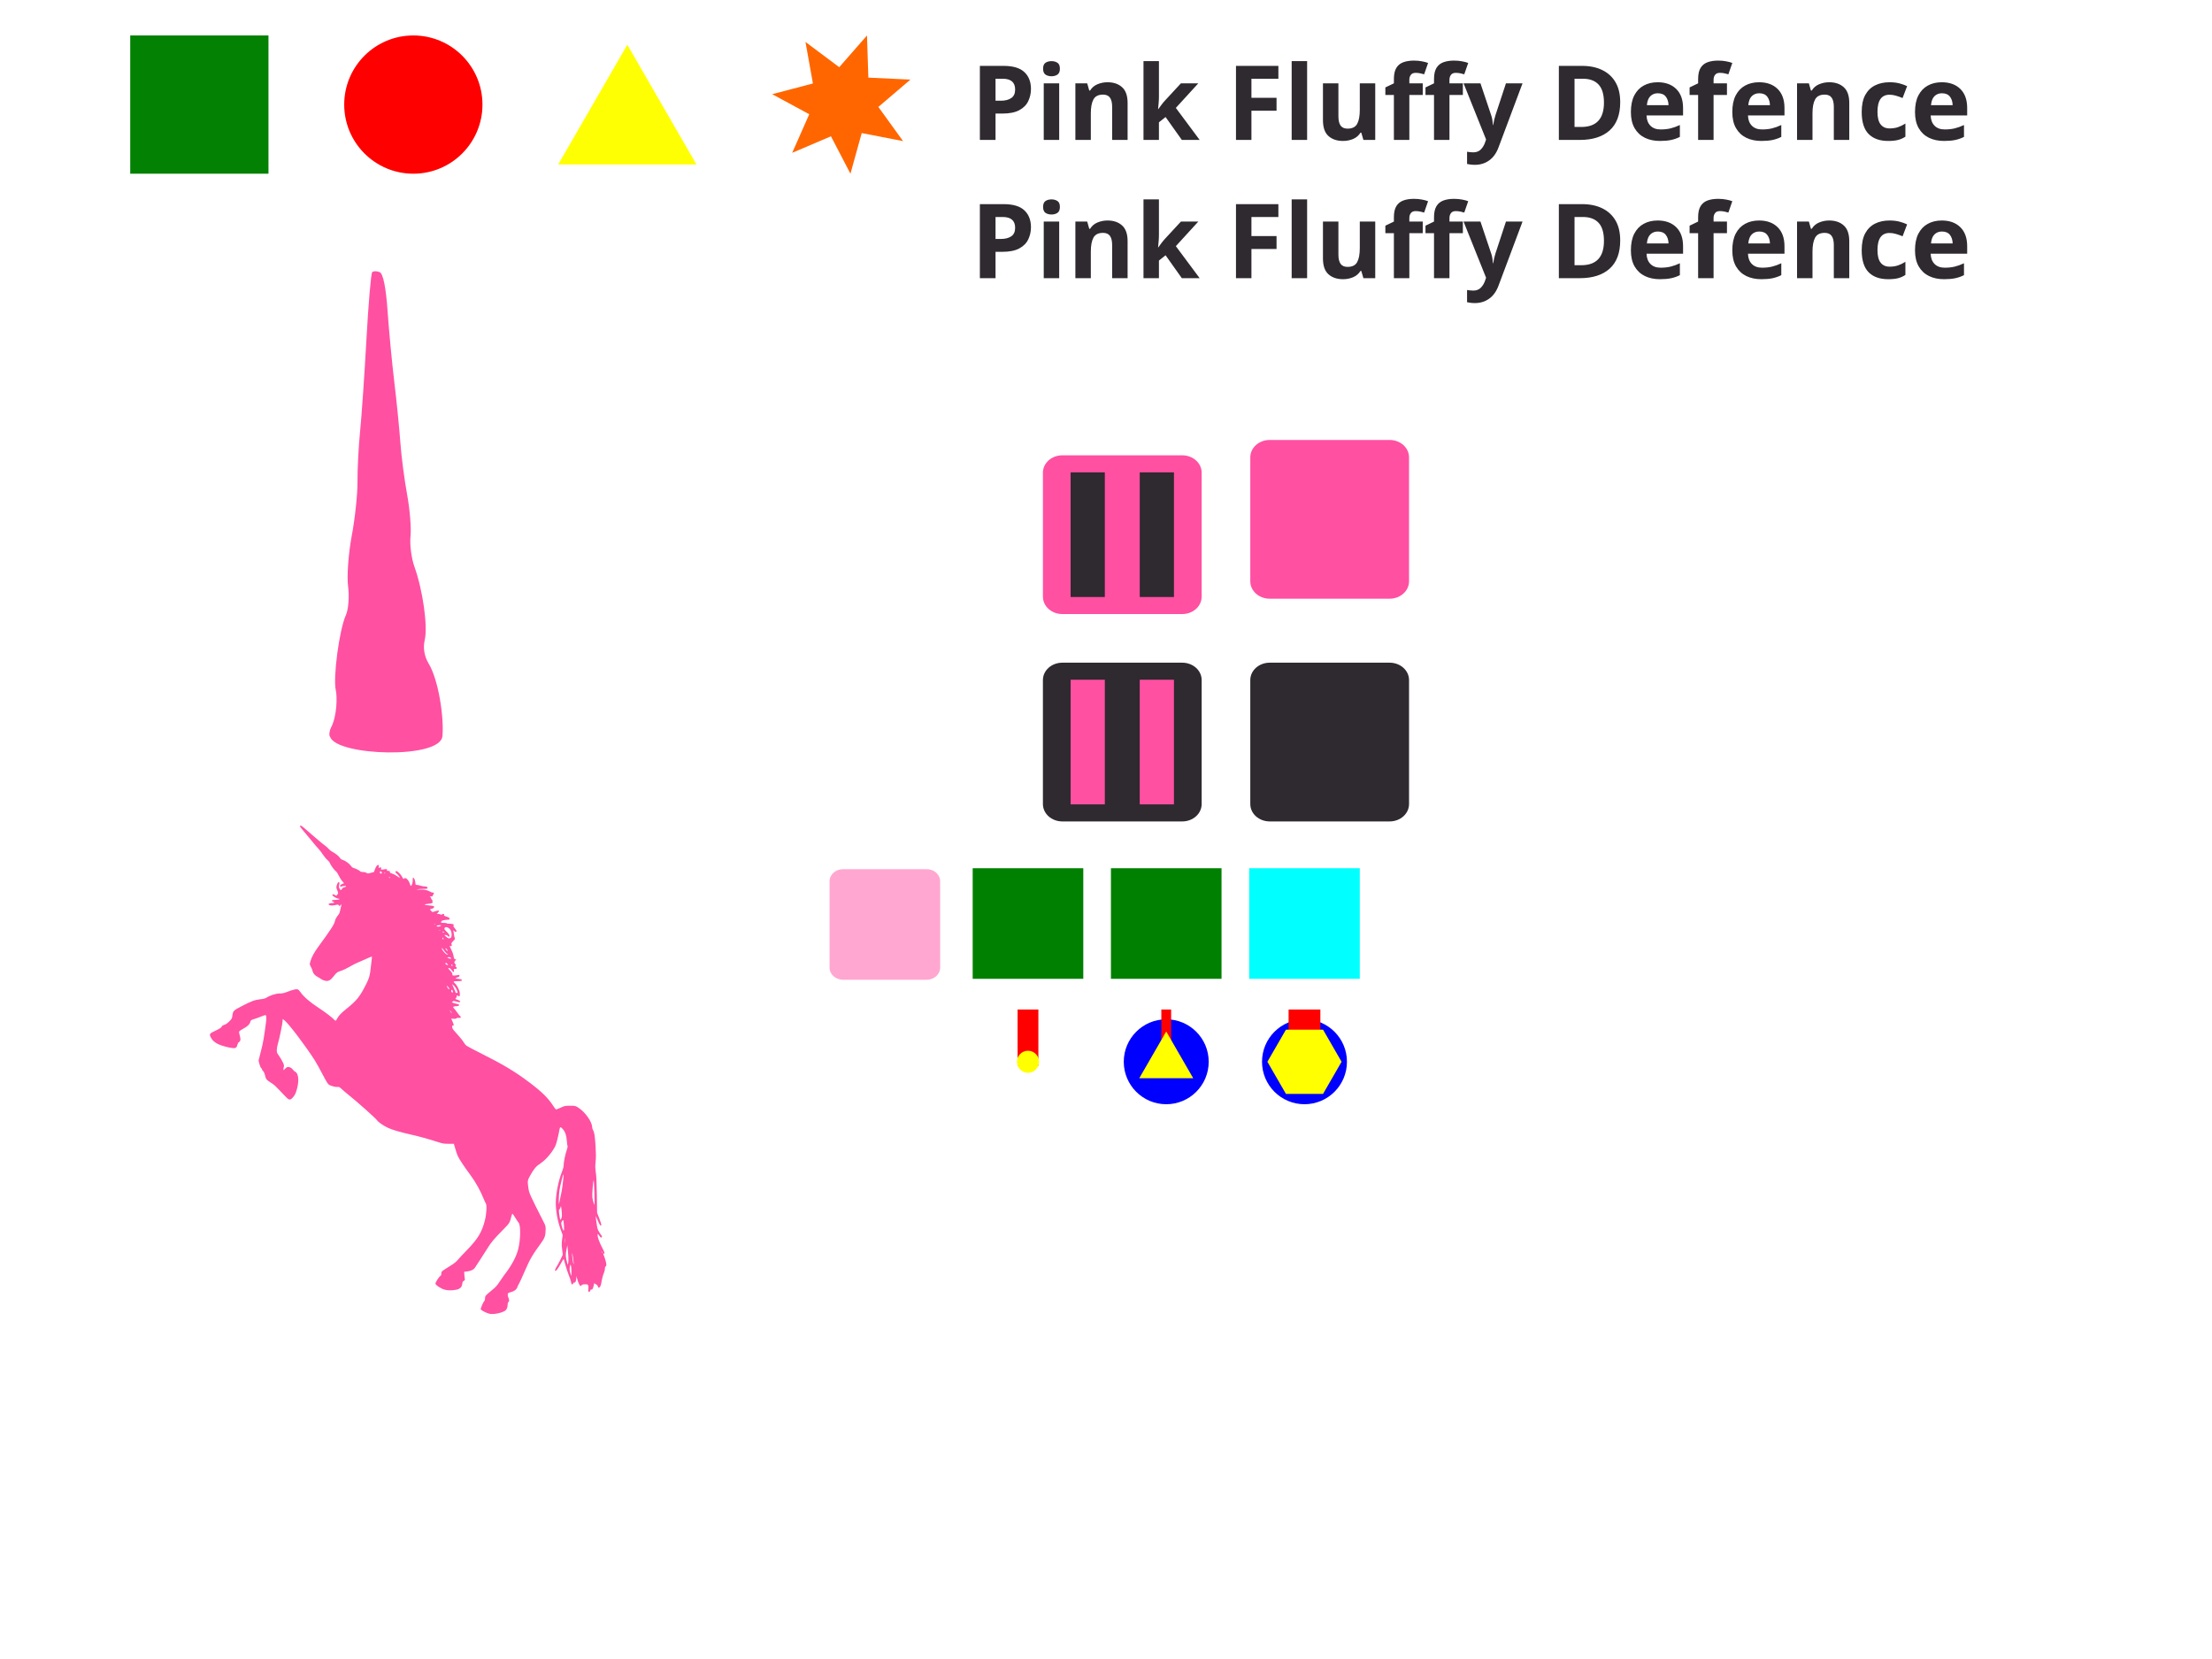
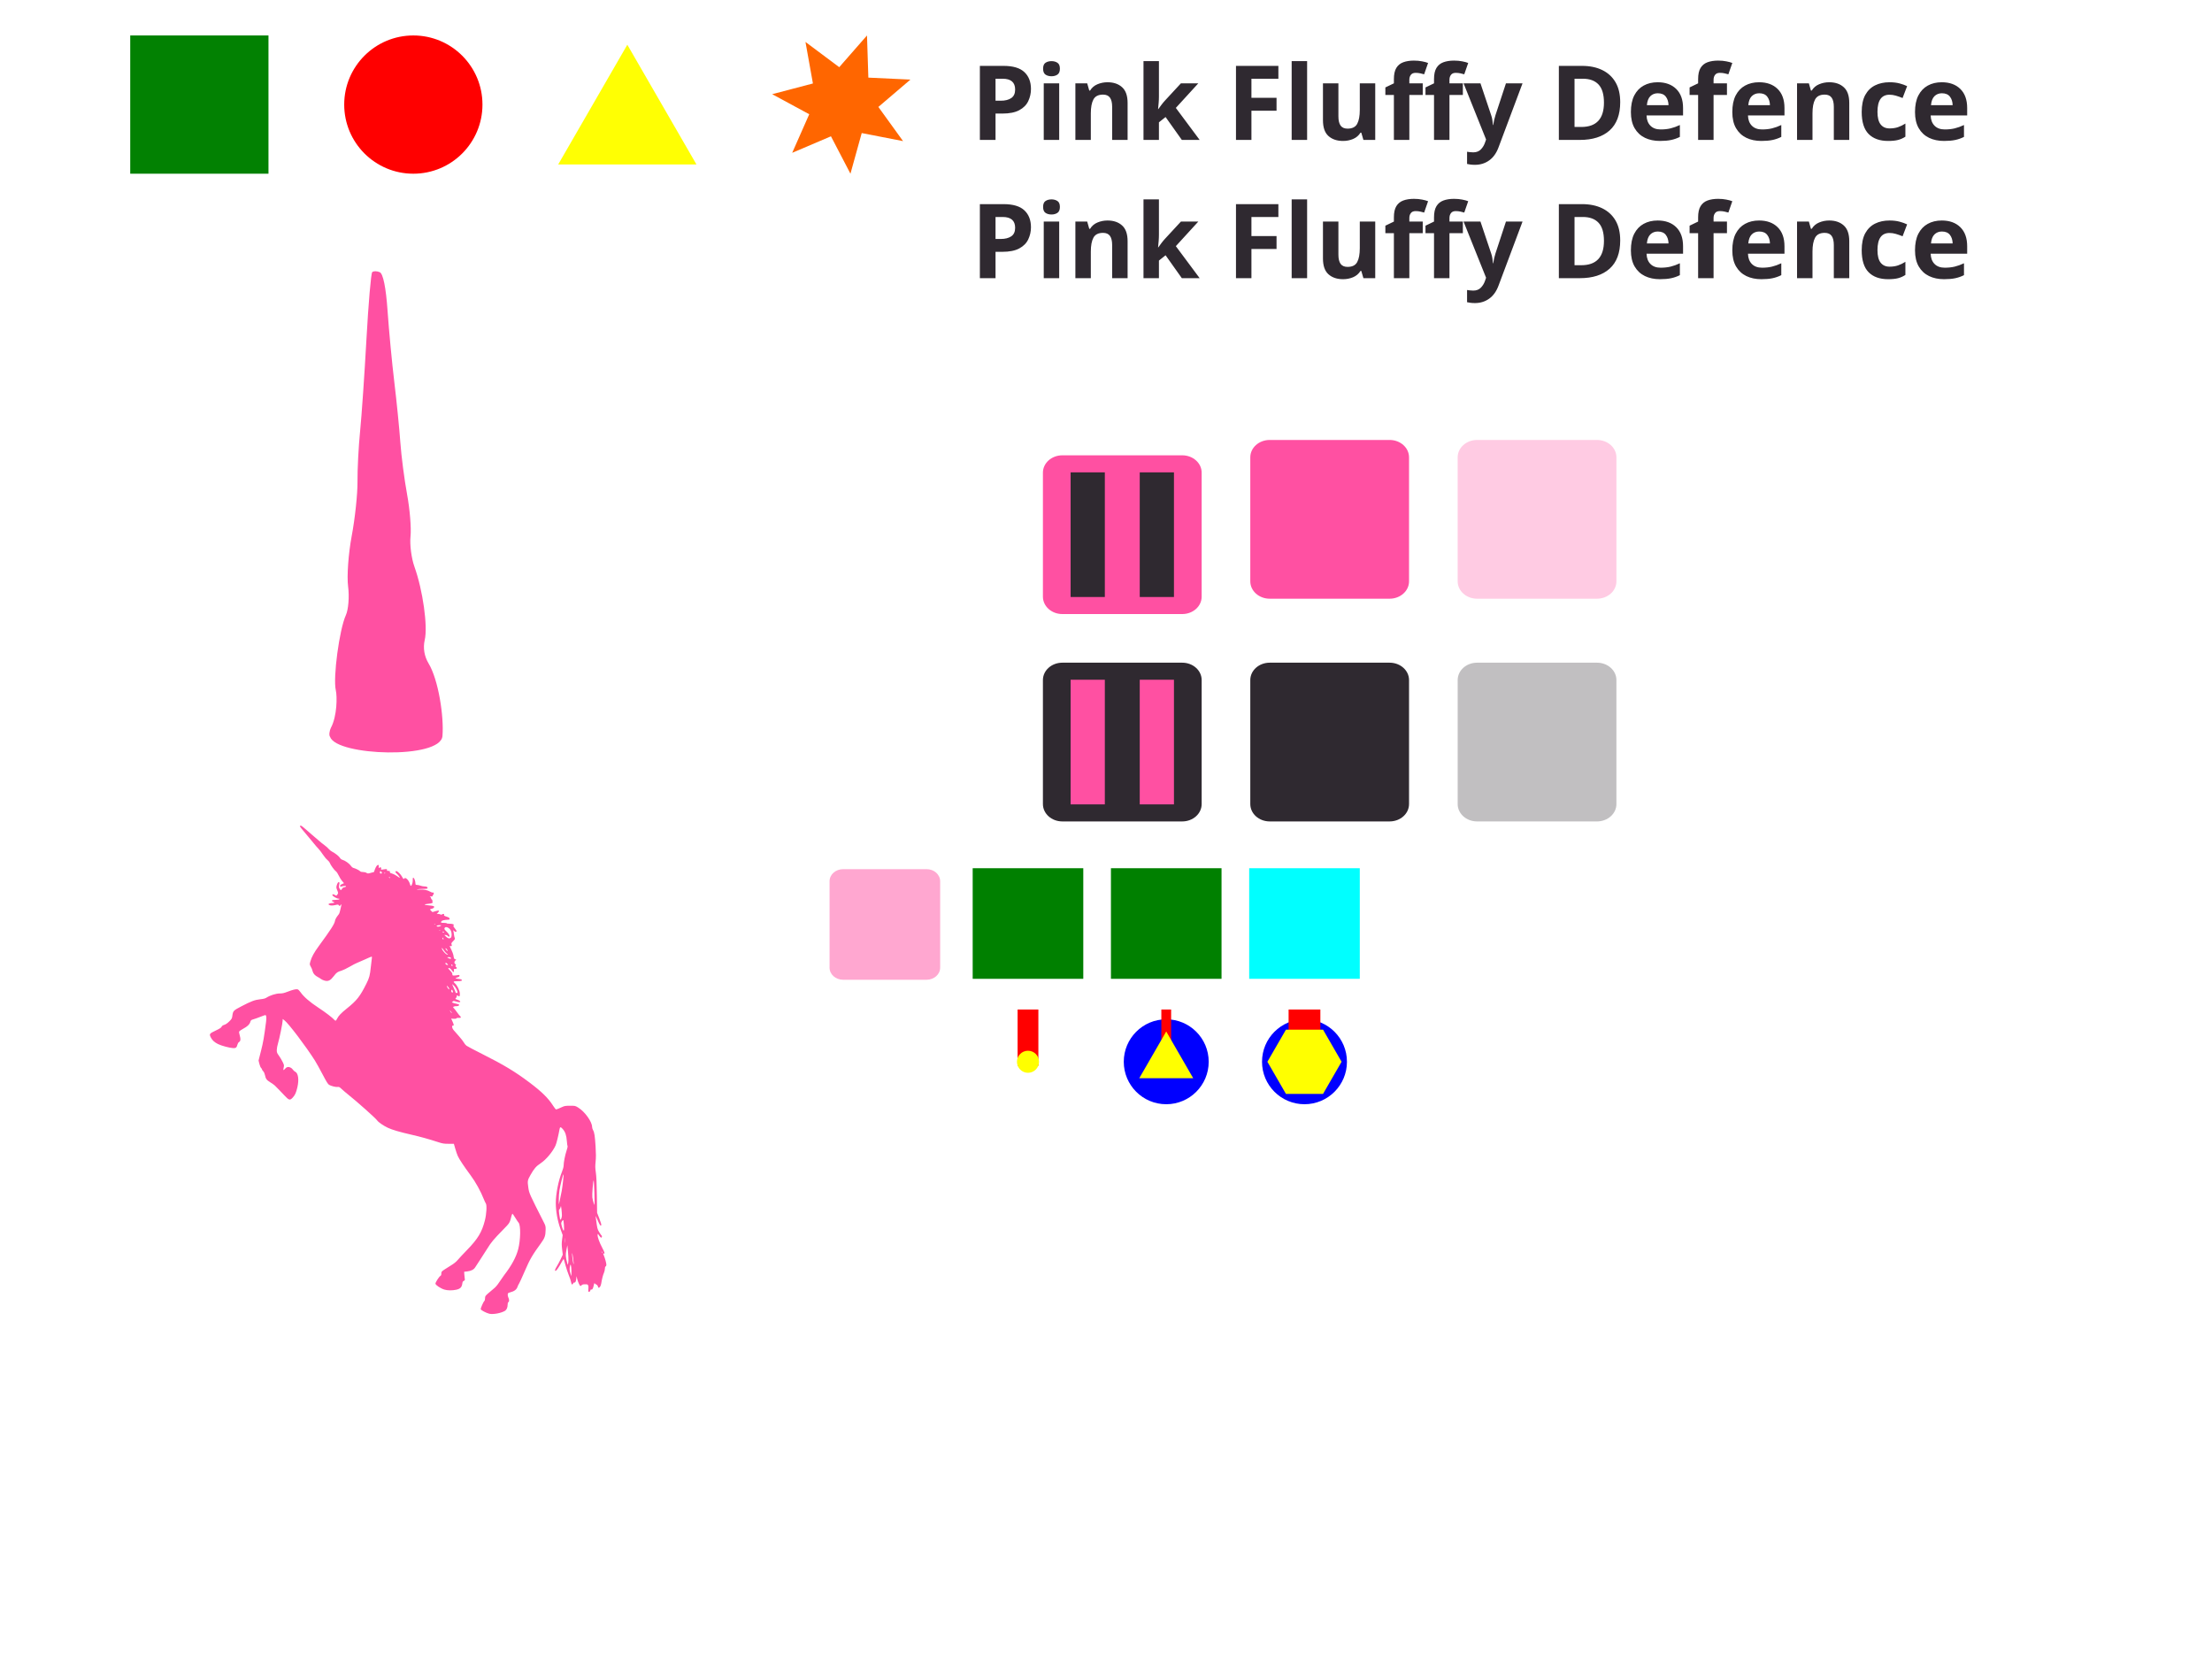
<svg xmlns="http://www.w3.org/2000/svg" width="640" height="480" id="svg3650" version="1.1">
  <defs id="defs3906" />
  <text style="font-size:12px;font-family:'Bitstream Vera Sans'" x="242.244" y="247.869" font-size="12px" xml:space="preserve" id="text2419" />
  <g id="g4748" transform="translate(-229.6792,-96.55566)">
    <path d="m 597.056,223.848 34.673,0 c 3.119,0 5.629,2.246 5.629,5.035 l 0,35.862 c 0,2.789 -2.511,5.035 -5.629,5.035 l -34.673,0 c -3.119,0 -5.629,-2.246 -5.629,-5.035 l 0,-35.862 c 0,-2.789 2.511,-5.035 5.629,-5.035 z" id="rect2787" style="fill:#ff50a2;fill-opacity:1;stroke:none;stroke-width:2.702;stroke-linecap:round;stroke-linejoin:round;stroke-miterlimit:13.654" />
  </g>
  <g transform="translate(-229.6791,-32.11391)" id="g4182">
    <path style="fill:#2f2930;stroke:none;stroke-width:2.702;stroke-linecap:round;stroke-linejoin:round;stroke-miterlimit:13.654" id="path4184" d="m 597.056,223.848 34.673,0 c 3.119,0 5.629,2.246 5.629,5.035 l 0,35.862 c 0,2.789 -2.511,5.035 -5.629,5.035 l -34.673,0 c -3.119,0 -5.629,-2.246 -5.629,-5.035 l 0,-35.862 c 0,-2.789 2.511,-5.035 5.629,-5.035 z" />
  </g>
  <circle r="20" cy="30.259" cx="119.591" id="circle4675" style="opacity:1;fill:#ff0000;fill-opacity:1" />
  <rect y="10.259" x="37.679" height="40" width="40" id="rect4683" style="opacity:0.99;fill:#008000;fill-opacity:1" />
  <g id="g4235" transform="translate(-40,0)">
    <rect y="10.259" x="201.504" height="40" width="40" id="rect4233" style="opacity:0.99;fill:none;fill-opacity:1;stroke:none;stroke-width:2.702;stroke-miterlimit:13.654;stroke-dasharray:none;stroke-opacity:1" />
    <path style="opacity:1;fill:#ffff00;fill-opacity:0.988;stroke:none;stroke-width:2.702;stroke-miterlimit:13.654;stroke-dasharray:none;stroke-opacity:1" id="path4693" d="m 241.504,47.579 -40,0 20,-34.641 z" />
  </g>
  <path transform="matrix(0.03740457,0,0,0.037465,222.967,58.71221)" d="m 745.428,-1293.301 10.503,325.641 325.457,15.167 -248.048,211.245 191.061,263.909 -319.814,-62.222 -87.208,313.922 -150.753,-288.836 -299.808,127.545 131.828,-297.95 -286.646,-154.876 315.14,-82.701 -57.634,-320.672 261.145,194.822 z" id="path4701" style="opacity:1;fill:#ff6600;fill-opacity:1" />
  <path style="fill:#000000" d="" id="path4791" />
  <g id="g3512">
    <rect y="237.756" x="46.319" height="143.547" width="143.547" id="rect4847" style="opacity:0.99;fill:none;fill-opacity:1;stroke:none;stroke-width:2.702;stroke-miterlimit:13.654;stroke-dasharray:none;stroke-opacity:1" />
    <path style="fill:#ff50a2;fill-opacity:1" d="m 141.551,380.098 c -0.889,-0.218 -2.411,-1.025 -2.462,-1.305 -0.053,-0.288 0.776,-2.159 1.062,-2.397 0.107,-0.088 0.192,-0.43 0.192,-0.767 0,-0.556 0.067,-0.669 0.79,-1.33 0.434,-0.397 1.175,-1.024 1.645,-1.394 0.589,-0.462 1.116,-1.072 1.693,-1.957 0.461,-0.707 1.085,-1.605 1.387,-1.996 2.169,-2.807 3.475,-5.221 4.076,-7.533 0.693,-2.667 0.758,-6.924 0.118,-7.645 -0.153,-0.173 -0.581,-0.808 -0.951,-1.412 -0.37,-0.604 -0.73,-1.133 -0.8,-1.177 -0.07,-0.043 -0.198,0.195 -0.284,0.529 -0.567,2.203 -0.463,2.034 -2.541,4.16 -2.672,2.734 -3.393,3.598 -4.467,5.354 -0.51,0.833 -1.428,2.262 -2.04,3.174 -0.612,0.913 -1.262,1.911 -1.445,2.219 -0.415,0.699 -1.196,1.111 -2.347,1.239 l -0.874,0.097 0.021,0.568 c 0.012,0.312 0.068,0.87 0.125,1.238 0.096,0.624 0.079,0.681 -0.254,0.833 -0.288,0.131 -0.375,0.3 -0.452,0.876 -0.129,0.969 -0.611,1.44 -1.724,1.683 -1.188,0.26 -2.558,0.242 -3.473,-0.043 -1.102,-0.344 -2.558,-1.324 -2.558,-1.721 0,-0.381 1.06,-2.033 1.433,-2.233 0.196,-0.105 0.272,-0.299 0.272,-0.694 0,-0.519 0.051,-0.582 0.959,-1.185 0.528,-0.35 1.451,-0.934 2.051,-1.298 0.663,-0.402 1.331,-0.953 1.702,-1.404 0.336,-0.408 1.574,-1.734 2.75,-2.945 3.111,-3.204 4.277,-5.138 5.137,-8.525 0.464,-1.827 0.612,-4.392 0.283,-4.895 -0.129,-0.197 -0.367,-0.695 -0.529,-1.108 -0.947,-2.409 -2.421,-5.082 -3.901,-7.075 -1.905,-2.565 -3.311,-4.689 -3.718,-5.615 -0.171,-0.39 -0.491,-1.333 -0.711,-2.095 l -0.399,-1.385 -1.533,-4.3e-4 c -1.362,-4.3e-4 -1.702,-0.055 -3.056,-0.495 -2.776,-0.9 -5.046,-1.531 -7.706,-2.14 -3.443,-0.788 -5.482,-1.386 -6.784,-1.987 -1.215,-0.561 -2.784,-1.637 -3.107,-2.129 -0.404,-0.616 -5.867,-5.484 -8.503,-7.577 -0.554,-0.44 -1.341,-1.113 -1.75,-1.497 -0.62,-0.583 -0.808,-0.685 -1.137,-0.618 -0.486,0.098 -1.949,-0.26 -2.534,-0.619 -0.331,-0.203 -0.783,-0.934 -1.905,-3.079 -0.809,-1.547 -1.796,-3.325 -2.193,-3.95 -2.634,-4.147 -7.609,-10.715 -8.812,-11.633 l -0.513,-0.391 0,0.441 c 0,0.675 -0.948,5.328 -1.347,6.609 -0.196,0.628 -0.355,1.49 -0.356,1.926 -0.002,0.706 0.062,0.878 0.61,1.634 0.337,0.465 0.823,1.28 1.081,1.812 0.44,0.908 0.459,1.005 0.305,1.616 -0.2,0.794 -0.084,0.954 0.324,0.447 0.474,-0.589 1.008,-0.736 1.62,-0.445 0.279,0.132 0.608,0.416 0.73,0.629 0.123,0.214 0.429,0.487 0.68,0.607 0.856,0.408 1.117,2.285 0.618,4.453 -0.375,1.63 -0.694,2.33 -1.396,3.062 -0.788,0.821 -1.035,0.748 -2.403,-0.71 -0.642,-0.684 -1.268,-1.34 -1.391,-1.458 -0.324,-0.308 -1.026,-1.02 -1.331,-1.35 -0.145,-0.156 -0.726,-0.572 -1.292,-0.923 -1.111,-0.69 -1.34,-1.001 -1.588,-2.161 -0.097,-0.455 -0.294,-0.877 -0.497,-1.066 -0.185,-0.172 -0.337,-0.402 -0.337,-0.511 0,-0.109 -0.122,-0.309 -0.272,-0.444 -0.149,-0.135 -0.375,-0.673 -0.502,-1.195 l -0.231,-0.949 0.713,-2.807 c 0.635,-2.502 0.883,-3.928 1.454,-8.366 0.166,-1.288 0.091,-1.974 -0.214,-1.974 -0.101,0 -0.723,0.218 -1.383,0.484 -0.66,0.266 -1.558,0.587 -1.996,0.715 -0.738,0.214 -0.808,0.272 -0.966,0.798 -0.214,0.715 -0.814,1.285 -2.062,1.958 -0.54,0.291 -1.047,0.633 -1.127,0.76 -0.105,0.166 -0.065,0.503 0.145,1.204 0.318,1.066 0.242,1.641 -0.249,1.904 -0.145,0.078 -0.329,0.382 -0.409,0.676 -0.246,0.915 -0.455,1.091 -1.251,1.056 -1.017,-0.044 -3.381,-0.674 -4.371,-1.165 -1.014,-0.502 -1.676,-1.098 -2.062,-1.856 -0.545,-1.067 -0.475,-1.175 1.317,-2.026 1.194,-0.567 1.643,-0.855 1.77,-1.134 0.118,-0.259 0.359,-0.43 0.781,-0.556 0.402,-0.12 0.884,-0.449 1.411,-0.967 0.7,-0.687 0.812,-0.875 0.896,-1.496 0.216,-1.608 0.242,-1.637 2.672,-2.91 2.747,-1.44 3.854,-1.856 5.367,-2.016 1.028,-0.109 1.479,-0.226 1.889,-0.492 1,-0.649 2.727,-1.191 3.792,-1.191 0.768,0 1.238,-0.103 2.248,-0.493 1.53,-0.591 2.479,-0.819 2.933,-0.705 0.191,0.048 0.564,0.416 0.869,0.859 0.877,1.274 2.662,2.821 5.102,4.423 2.115,1.389 4.041,2.857 4.684,3.572 0.326,0.362 0.436,0.304 0.806,-0.423 0.417,-0.817 1.152,-1.58 2.763,-2.869 2.889,-2.31 3.835,-3.508 5.662,-7.166 0.872,-1.747 1.037,-2.366 1.298,-4.872 0.126,-1.212 0.264,-2.379 0.306,-2.594 0.048,-0.246 0.015,-0.391 -0.089,-0.391 -0.091,0 -0.975,0.375 -1.966,0.834 -0.99,0.459 -2.015,0.905 -2.278,0.993 -0.263,0.088 -1.19,0.571 -2.061,1.074 -0.871,0.503 -1.935,1.019 -2.365,1.147 -1.22,0.362 -1.434,0.512 -2.245,1.57 -0.977,1.275 -1.584,1.587 -2.609,1.342 -0.388,-0.093 -0.878,-0.306 -1.088,-0.473 -0.21,-0.167 -0.615,-0.421 -0.898,-0.565 -0.843,-0.428 -1.369,-1.001 -1.54,-1.675 -0.155,-0.614 -0.232,-0.797 -0.669,-1.601 -0.204,-0.376 -0.203,-0.485 0.011,-1.254 0.355,-1.278 1.065,-2.572 2.44,-4.45 3.505,-4.784 4.535,-6.386 4.678,-7.275 0.054,-0.333 0.296,-0.862 0.547,-1.193 0.248,-0.327 0.528,-0.698 0.623,-0.824 0.095,-0.126 0.272,-0.708 0.395,-1.294 0.122,-0.585 0.256,-1.192 0.298,-1.349 0.065,-0.241 0.032,-0.231 -0.219,0.071 -0.288,0.347 -0.3,0.349 -0.505,0.082 -0.191,-0.249 -0.275,-0.259 -0.933,-0.107 -0.953,0.22 -1.582,0.211 -1.908,-0.028 -0.258,-0.188 -0.256,-0.2 0.035,-0.355 0.165,-0.088 0.491,-0.161 0.725,-0.161 0.233,0 0.532,-0.041 0.664,-0.092 0.19,-0.073 0.146,-0.131 -0.214,-0.283 -0.729,-0.307 -0.462,-0.549 0.613,-0.555 0.543,-0.003 1.019,-0.079 1.118,-0.178 0.135,-0.135 0.081,-0.175 -0.247,-0.183 -0.515,-0.014 -1.681,-0.701 -1.744,-1.029 -0.06,-0.31 0.303,-0.31 0.777,-1e-5 0.353,0.231 0.375,0.228 0.631,-0.107 0.335,-0.436 0.335,-0.475 -0.026,-1.343 -0.252,-0.609 -0.275,-0.805 -0.145,-1.286 0.207,-0.767 0.515,-1.177 0.728,-0.968 0.12,0.118 0.121,0.311 0.004,0.744 -0.128,0.474 -0.116,0.664 0.06,1.004 0.317,0.614 0.477,0.649 0.752,0.169 0.171,-0.298 0.373,-0.442 0.663,-0.471 0.229,-0.023 0.446,-0.131 0.482,-0.24 0.051,-0.157 -0.066,-0.182 -0.558,-0.122 -0.343,0.042 -0.735,0.122 -0.871,0.178 -0.192,0.079 -0.249,0.032 -0.249,-0.205 0,-0.22 0.15,-0.369 0.533,-0.528 0.293,-0.121 0.55,-0.236 0.57,-0.255 0.021,-0.019 -0.199,-0.284 -0.487,-0.589 -0.288,-0.305 -0.739,-1.018 -1.001,-1.585 -0.268,-0.579 -0.634,-1.133 -0.836,-1.266 -0.431,-0.283 -1.568,-1.842 -1.775,-2.435 -0.081,-0.233 -0.407,-0.631 -0.723,-0.886 -0.317,-0.255 -0.893,-0.95 -1.28,-1.545 -0.387,-0.595 -0.984,-1.37 -1.327,-1.722 -0.342,-0.352 -0.93,-1.034 -1.306,-1.516 -0.376,-0.482 -1.435,-1.755 -2.354,-2.829 -0.919,-1.074 -1.67,-2.009 -1.67,-2.077 0,-0.068 0.097,-0.161 0.215,-0.207 0.138,-0.053 0.6,0.268 1.285,0.893 0.589,0.536 1.558,1.376 2.154,1.865 0.596,0.49 1.417,1.193 1.825,1.563 0.408,0.37 1.14,0.961 1.627,1.313 0.487,0.352 1.049,0.852 1.249,1.111 0.2,0.259 0.624,0.602 0.943,0.762 0.89,0.446 2.025,1.342 2.309,1.823 0.164,0.278 0.434,0.481 0.756,0.568 0.727,0.198 1.949,1.069 2.391,1.706 0.244,0.351 0.538,0.587 0.809,0.648 0.557,0.126 1.676,0.693 1.899,0.962 0.109,0.132 0.411,0.208 0.799,0.202 0.368,-0.005 0.779,0.092 1.002,0.238 0.358,0.235 0.425,0.235 1.276,0.004 l 0.898,-0.243 0.296,-0.813 c 0.315,-0.864 0.743,-1.377 1.011,-1.211 0.09,0.056 0.126,0.248 0.08,0.432 -0.084,0.336 0.131,0.634 0.234,0.324 0.033,-0.098 0.162,-0.128 0.306,-0.073 0.179,0.069 0.223,0.182 0.154,0.397 -0.089,0.28 -0.056,0.296 0.452,0.221 1.255,-0.183 1.26,-0.183 1.231,0.119 -0.023,0.232 0.057,0.285 0.426,0.284 0.375,-7.2e-4 0.447,0.049 0.415,0.288 -0.032,0.233 0.081,0.322 0.577,0.454 0.339,0.091 0.932,0.38 1.318,0.644 1.113,0.759 1.126,0.763 0.83,0.253 -0.148,-0.255 -0.484,-0.642 -0.748,-0.861 -0.463,-0.385 -0.501,-0.708 -0.082,-0.708 0.33,0 1.272,0.937 1.641,1.632 0.347,0.655 0.469,0.752 0.625,0.5 0.319,-0.516 1.34,0.471 1.64,1.585 0.081,0.301 0.194,0.547 0.252,0.547 0.273,0 0.612,-0.981 0.569,-1.646 -0.035,-0.546 0.002,-0.699 0.167,-0.699 0.242,0 0.584,0.899 0.609,1.599 0.015,0.415 0.06,0.463 0.45,0.468 0.239,0.003 0.69,0.098 1.002,0.211 0.313,0.113 0.76,0.207 0.995,0.209 0.707,0.007 1.066,0.156 1.066,0.443 0,0.242 -0.127,0.269 -1.315,0.282 -0.723,0.008 -1.475,0.071 -1.67,0.14 -0.238,0.084 -0.002,0.103 0.711,0.057 1.182,-0.076 2.244,0.144 3.08,0.637 0.283,0.167 0.604,0.269 0.712,0.228 0.3,-0.115 0.395,0.322 0.133,0.611 -0.127,0.14 -0.23,0.328 -0.23,0.418 0,0.105 -0.165,0.135 -0.462,0.086 -0.378,-0.063 -0.416,-0.048 -0.213,0.082 0.137,0.087 0.249,0.28 0.249,0.429 0,0.149 0.111,0.332 0.248,0.409 0.136,0.076 0.202,0.184 0.147,0.239 -0.055,0.055 -0.038,0.217 0.039,0.36 0.195,0.364 -0.17,0.529 -1.429,0.646 -1.253,0.116 -1.04,0.315 0.465,0.435 0.565,0.045 1.141,0.14 1.278,0.211 0.383,0.197 0.063,0.654 -0.537,0.766 -0.59,0.111 -0.608,0.191 -0.142,0.628 l 0.353,0.332 0.839,-0.254 c 1.054,-0.319 1.321,-0.195 0.784,0.366 l -0.394,0.411 0.391,0 c 0.215,0 0.522,0.07 0.681,0.155 0.21,0.112 0.333,0.112 0.445,0 0.085,-0.085 0.275,-0.155 0.421,-0.155 0.195,0 0.243,0.071 0.181,0.266 -0.07,0.222 0.051,0.31 0.737,0.533 0.621,0.202 0.832,0.34 0.864,0.566 0.034,0.241 -0.036,0.303 -0.355,0.317 -1.212,0.052 -1.845,0.201 -2.016,0.475 -0.242,0.388 -0.151,0.441 0.761,0.441 0.432,0 0.785,0.055 0.785,0.122 0,0.067 0.356,0.122 0.791,0.122 0.951,0 1.441,0.206 1.194,0.503 -0.13,0.157 -0.058,0.329 0.346,0.822 0.281,0.343 0.511,0.693 0.511,0.778 0,0.326 -0.32,0.33 -0.673,0.009 -0.333,-0.303 -0.358,-0.308 -0.264,-0.05 0.057,0.156 0.136,0.604 0.176,0.995 0.04,0.391 0.143,0.856 0.229,1.034 0.139,0.286 0.087,0.395 -0.443,0.935 -0.537,0.547 -0.585,0.651 -0.458,0.986 0.155,0.407 0.026,0.578 -0.331,0.441 -0.305,-0.117 -0.298,-0.087 0.271,1.099 0.273,0.57 0.533,1.263 0.577,1.539 0.159,0.999 0.208,1.11 0.518,1.191 l 0.316,0.083 -0.318,0.339 c -0.341,0.363 -0.302,0.738 0.107,1.048 0.18,0.136 0.188,0.203 0.041,0.352 -0.147,0.149 -0.124,0.227 0.127,0.416 0.386,0.291 0.24,0.556 -0.306,0.556 -0.381,0 -0.408,0.033 -0.333,0.409 0.128,0.638 -0.183,0.656 -0.576,0.034 -0.332,-0.525 -0.849,-0.86 -1.038,-0.67 -0.045,0.045 0.071,0.242 0.259,0.436 0.749,0.773 0.911,1.014 0.911,1.355 0,0.312 0.06,0.355 0.497,0.351 0.274,-0.003 0.737,-0.053 1.03,-0.113 0.475,-0.097 0.533,-0.077 0.533,0.177 0,0.209 -0.151,0.33 -0.569,0.455 -0.313,0.094 -0.569,0.216 -0.569,0.272 0,0.056 0.354,0.131 0.787,0.167 0.433,0.036 0.856,0.134 0.94,0.218 0.316,0.316 -0.054,0.462 -1.166,0.462 -1.242,0 -1.362,0.106 -0.726,0.641 0.598,0.503 1.311,1.94 1.403,2.826 0.081,0.782 -0.103,1.134 -0.425,0.813 -0.237,-0.237 -0.573,-0.196 -0.475,0.058 0.046,0.119 -0.041,0.341 -0.193,0.492 -0.306,0.306 -0.294,0.32 0.449,0.559 0.287,0.092 0.598,0.26 0.691,0.372 0.294,0.354 -0.255,0.42 -1.101,0.133 -0.513,-0.174 -0.805,-0.213 -0.869,-0.115 -0.053,0.081 -0.192,0.181 -0.309,0.223 -0.266,0.094 0.375,0.365 1.256,0.53 0.793,0.149 1.007,0.352 0.599,0.57 -0.169,0.09 -0.448,0.148 -0.619,0.129 -0.377,-0.043 -0.952,0.134 -0.952,0.294 0,0.063 0.102,0.2 0.226,0.303 0.124,0.103 0.519,0.607 0.878,1.119 0.358,0.512 0.777,1.034 0.931,1.161 0.399,0.327 0.176,0.603 -0.41,0.507 -0.31,-0.05 -0.527,-0.008 -0.636,0.123 -0.114,0.138 -0.379,0.182 -0.855,0.142 l -0.69,-0.057 0.364,0.807 c 0.448,0.991 0.479,1.239 0.156,1.214 -0.394,-0.031 -0.312,0.702 0.139,1.252 0.213,0.26 0.913,1.061 1.556,1.78 0.643,0.719 1.3,1.562 1.459,1.875 0.159,0.312 0.498,0.724 0.753,0.915 0.255,0.191 2.254,1.246 4.443,2.346 6.351,3.19 9.634,5.168 13.823,8.327 3.565,2.688 5.404,4.502 6.819,6.728 0.36,0.567 0.732,1.03 0.826,1.03 0.187,0 0.915,-0.288 1.911,-0.756 0.522,-0.245 0.915,-0.301 2.132,-0.305 1.476,-0.004 1.502,8.7e-4 2.358,0.525 1.927,1.179 4.018,4.086 4.033,5.609 0.003,0.25 0.128,0.665 0.278,0.924 0.384,0.661 0.539,1.671 0.731,4.778 0.126,2.039 0.127,3.103 0.006,4.316 -0.135,1.349 -0.125,1.862 0.067,3.173 0.162,1.108 0.248,3.034 0.296,6.609 l 0.068,5.046 0.65,1.658 c 0.396,1.011 0.612,1.755 0.554,1.908 -0.153,0.399 -0.424,0.023 -1.084,-1.505 -0.562,-1.301 -0.579,-1.324 -0.49,-0.64 0.416,3.196 0.434,3.276 0.974,4.165 0.292,0.481 0.591,0.911 0.665,0.956 0.215,0.133 0.154,0.634 -0.077,0.634 -0.116,0 -0.388,-0.268 -0.604,-0.596 -0.39,-0.591 -0.393,-0.593 -0.438,-0.208 -0.068,0.58 0.479,2.115 1.342,3.764 0.749,1.432 0.839,1.804 0.395,1.634 -0.19,-0.073 -0.187,-0.012 0.023,0.468 0.349,0.797 0.773,2.328 0.773,2.792 0,0.223 -0.094,0.434 -0.213,0.48 -0.141,0.054 -0.214,0.281 -0.216,0.671 -0.002,0.324 -0.131,0.871 -0.288,1.217 -0.268,0.591 -0.569,1.781 -0.776,3.067 -0.109,0.677 -0.422,1.208 -0.713,1.208 -0.115,0 -0.21,-0.118 -0.21,-0.262 0,-0.259 -0.411,-0.733 -0.635,-0.733 -0.063,0 -0.192,-0.105 -0.286,-0.234 -0.144,-0.197 -0.198,-0.098 -0.34,0.626 -0.168,0.854 -0.442,1.277 -0.718,1.107 -0.079,-0.049 -0.184,0.069 -0.232,0.262 -0.105,0.417 -0.465,0.598 -0.583,0.293 -0.046,-0.119 -0.043,-0.465 0.005,-0.77 0.049,-0.304 0.026,-0.718 -0.05,-0.918 -0.125,-0.329 -0.213,-0.365 -0.902,-0.365 -0.58,0 -0.824,0.068 -1.017,0.281 -0.14,0.154 -0.303,0.251 -0.363,0.214 -0.227,-0.14 -0.729,-1.275 -0.903,-2.042 l -0.181,-0.798 -0.09,0.761 c -0.097,0.815 -0.296,1.182 -0.583,1.073 -0.098,-0.037 -0.256,0.104 -0.352,0.314 -0.225,0.493 -0.449,0.29 -0.596,-0.542 -0.059,-0.336 -0.338,-1.171 -0.62,-1.856 -0.281,-0.685 -0.707,-1.964 -0.947,-2.843 -0.239,-0.878 -0.466,-1.693 -0.505,-1.81 -0.043,-0.13 -0.274,0.172 -0.599,0.782 -0.682,1.283 -1.465,2.459 -1.697,2.551 -0.395,0.157 -0.307,-0.355 0.196,-1.142 0.291,-0.454 0.814,-1.429 1.163,-2.165 l 0.634,-1.339 -0.184,-1.549 c -0.147,-1.234 -0.149,-1.811 -0.013,-2.837 l 0.171,-1.288 -0.624,-1.731 c -0.861,-2.387 -1.368,-5.186 -1.368,-7.558 -8e-5,-2.604 0.769,-6.5 1.778,-9.001 0.287,-0.711 0.49,-1.463 0.49,-1.81 0,-0.94 0.404,-3.006 0.845,-4.324 0.223,-0.666 0.357,-1.242 0.298,-1.281 -0.059,-0.039 -0.153,-0.705 -0.209,-1.479 -0.121,-1.681 -0.462,-2.679 -1.198,-3.509 -0.591,-0.666 -0.793,-0.656 -0.917,0.045 -0.332,1.868 -0.875,4.088 -1.151,4.705 -0.804,1.796 -2.737,4.114 -4.284,5.138 -1.344,0.889 -1.917,1.549 -2.978,3.422 -0.855,1.509 -0.893,1.725 -0.634,3.546 0.253,1.778 0.232,1.729 4.539,10.227 0.442,0.871 0.499,1.107 0.484,1.99 -0.031,1.783 -0.249,2.444 -1.27,3.851 -2.614,3.599 -3.282,4.745 -4.753,8.16 -0.785,1.821 -1.544,3.478 -1.688,3.683 -0.144,0.205 -0.336,0.603 -0.427,0.885 -0.261,0.806 -0.927,1.307 -2.147,1.616 -0.571,0.145 -0.645,0.21 -0.684,0.607 -0.024,0.244 0.056,0.637 0.178,0.873 0.283,0.547 0.287,1.24 0.009,1.347 -0.147,0.057 -0.213,0.286 -0.213,0.74 0,0.768 -0.298,1.476 -0.736,1.75 -1.101,0.688 -3.481,1.133 -4.594,0.859 z m 23.735,-13.314 c -0.051,-0.489 -0.147,-0.888 -0.214,-0.888 -0.066,0 -0.165,0.358 -0.22,0.796 -0.075,0.598 -0.033,1.013 0.167,1.67 l 0.267,0.874 0.046,-0.782 c 0.025,-0.43 0.004,-1.181 -0.047,-1.67 z m -0.841,-3.233 c -0.05,-0.782 -0.137,-1.837 -0.193,-2.345 l -0.102,-0.924 -0.27,1.371 c -0.28,1.422 -0.245,1.991 0.229,3.746 l 0.154,0.569 0.137,-0.497 c 0.076,-0.276 0.096,-1.13 0.046,-1.919 z m 1.37,0.423 c -0.13,-0.936 -0.26,-1.548 -0.288,-1.359 -0.051,0.333 0.196,2.379 0.349,2.901 0.181,0.615 0.159,0.044 -0.061,-1.542 z m 8.404,-1.709 c -0.046,-0.121 -0.115,-0.189 -0.152,-0.152 -0.037,0.037 -0.025,0.136 0.026,0.219 0.14,0.227 0.222,0.183 0.126,-0.068 z m -10.747,-3.934 c -0.03,-0.334 -0.055,-0.096 -0.056,0.529 -5.6e-4,0.625 0.024,0.899 0.054,0.608 0.03,-0.291 0.031,-0.803 8.7e-4,-1.137 z m -0.306,-3.852 c -0.053,-0.706 -0.135,-1.345 -0.181,-1.42 -0.127,-0.205 -0.605,0.491 -0.609,0.887 -0.002,0.19 0.138,0.782 0.31,1.317 0.416,1.29 0.613,0.968 0.481,-0.784 z m -0.587,-2.868 c -0.003,-0.391 -0.063,-1.19 -0.132,-1.777 -0.117,-1 -0.133,-1.035 -0.251,-0.569 -0.069,0.274 -0.222,0.571 -0.339,0.662 -0.182,0.14 -0.19,0.336 -0.055,1.35 0.087,0.652 0.193,1.304 0.235,1.447 0.149,0.501 0.549,-0.321 0.542,-1.114 z m 9.388,-6.694 c -0.057,-1.906 -0.151,-3.436 -0.208,-3.401 -0.166,0.103 -0.483,4.248 -0.377,4.928 0.147,0.941 0.558,2.331 0.627,2.123 0.034,-0.102 0.015,-1.744 -0.042,-3.65 z m -9.447,-0.341 c 0.282,-1.55 0.613,-4.688 0.506,-4.794 -0.108,-0.108 -0.949,3.242 -1.15,4.581 -0.117,0.782 -0.208,2.029 -0.201,2.772 l 0.012,1.35 0.268,-1.137 c 0.147,-0.625 0.402,-1.873 0.565,-2.772 z m -32.007,-51.877 c -0.173,-0.235 -0.339,-0.426 -0.368,-0.426 -0.029,0 0.061,0.192 0.199,0.426 0.139,0.235 0.304,0.426 0.368,0.426 0.064,0 -0.026,-0.192 -0.2,-0.426 z m 1.87,-5.518 c 0,-0.459 -0.528,-1.489 -1,-1.949 -0.31,-0.302 -0.563,-0.5 -0.563,-0.439 0,0.061 0.224,0.576 0.497,1.145 0.274,0.569 0.497,1.107 0.497,1.197 0,0.089 0.128,0.163 0.284,0.163 0.156,0 0.284,-0.052 0.284,-0.117 z m -1.357,-0.345 c -0.142,-0.472 -0.325,-0.618 -0.431,-0.344 -0.125,0.327 0.027,0.663 0.3,0.663 0.17,0 0.203,-0.081 0.131,-0.32 z m -1.06,-0.738 c 0,-0.257 -0.7,-1.07 -0.706,-0.819 -0.004,0.164 0.552,1.025 0.662,1.025 0.024,0 0.044,-0.092 0.044,-0.205 z m 0.995,-6.751 c 0,-0.168 -0.277,-0.347 -0.379,-0.245 -0.102,0.102 0.078,0.379 0.245,0.379 0.074,0 0.134,-0.06 0.134,-0.134 z m -1.565,-0.508 c -0.217,-0.231 -0.384,-0.308 -0.474,-0.219 -0.193,0.193 0.152,0.576 0.518,0.576 0.282,0 0.281,-0.011 -0.044,-0.357 z m 1.046,-1.708 c -0.049,-0.127 -0.269,-0.209 -0.562,-0.209 -0.605,0 -0.611,0.102 -0.022,0.349 0.514,0.216 0.704,0.171 0.584,-0.141 z m -1.141,-1.214 c -0.249,-0.159 -0.657,-0.608 -0.907,-0.998 -0.25,-0.39 -0.484,-0.679 -0.52,-0.643 -0.279,0.279 1.074,1.936 1.577,1.932 0.259,-0.002 0.238,-0.043 -0.15,-0.292 z m 0.042,-1.194 c -0.13,-0.198 -0.302,-0.36 -0.383,-0.36 -0.161,0 -0.065,0.216 0.269,0.605 0.309,0.359 0.392,0.18 0.114,-0.245 z m -1.088,-3.215 c -0.087,-0.163 -0.193,-0.262 -0.236,-0.219 -0.117,0.117 0.07,0.516 0.243,0.516 0.105,0 0.103,-0.091 -0.007,-0.296 z m 2.174,-0.186 c 0.309,-0.234 0.337,-1.305 0.053,-1.986 -0.398,-0.953 -1.652,-1.471 -1.873,-0.774 -0.078,0.246 0.021,0.422 0.477,0.848 0.76,0.709 1.137,1.344 0.924,1.557 -0.118,0.118 -0.227,0.081 -0.417,-0.141 -0.147,-0.171 -0.426,-0.3 -0.65,-0.3 l -0.393,0 0.531,0.494 c 0.564,0.525 0.944,0.61 1.348,0.303 z m -1.954,-1.65 c -0.048,-0.078 -0.184,-0.142 -0.301,-0.142 -0.117,0 -0.174,0.064 -0.125,0.142 0.048,0.078 0.184,0.142 0.301,0.142 0.117,0 0.174,-0.064 0.125,-0.142 z m -1.104,-0.512 c -0.047,-0.047 -0.17,-0.052 -0.272,-0.011 -0.113,0.045 -0.08,0.079 0.086,0.086 0.15,0.006 0.234,-0.027 0.187,-0.075 z m 0.118,-1.26 c 0.259,-0.196 0.244,-0.209 -0.245,-0.213 -0.622,-0.005 -0.999,0.119 -0.891,0.295 0.123,0.2 0.832,0.149 1.136,-0.081 z m -1.539,-0.588 c -0.047,-0.047 -0.17,-0.052 -0.272,-0.011 -0.113,0.045 -0.08,0.079 0.086,0.086 0.15,0.006 0.234,-0.027 0.187,-0.075 z m -13.108,-13.416 c -0.048,-0.078 -0.152,-0.142 -0.23,-0.142 -0.078,0 -0.103,0.064 -0.054,0.142 0.048,0.078 0.152,0.142 0.23,0.142 0.078,0 0.103,-0.064 0.054,-0.142 z m -2.345,-1.322 c 0,-0.205 -0.278,-0.526 -0.455,-0.526 -0.063,0 -0.114,0.16 -0.114,0.355 0,0.261 0.076,0.355 0.284,0.355 0.156,0 0.284,-0.083 0.284,-0.185 z m 0.924,0.043 c 0.048,-0.078 0.02,-0.142 -0.063,-0.142 -0.083,0 -0.151,0.064 -0.151,0.142 0,0.078 0.028,0.142 0.063,0.142 0.035,0 0.102,-0.064 0.151,-0.142 z" id="path4825" />
  </g>
  <text xml:space="preserve" style="font-style:normal;font-weight:normal;font-size:16.25px;line-height:125%;font-family:sans-serif;letter-spacing:0px;word-spacing:0px;fill:#2f2930;fill-opacity:1;stroke:none;stroke-width:1px;stroke-linecap:butt;stroke-linejoin:miter;stroke-opacity:1" x="280.803" y="40.486" id="text4235">
    <tspan id="tspan4237" x="280.803" y="40.486" style="font-style:normal;font-variant:normal;font-weight:bold;font-stretch:normal;font-size:30px;font-family:'Segoe Script';-inkscape-font-specification:'Segoe Script Bold';fill:#2f2930;fill-opacity:1">Pink Fluffy Defence</tspan>
  </text>
  <g id="g3358">
    <rect style="fill:none" y="78.091" x="41.697" height="140" width="140" id="rect3353" />
    <path id="path3466" d="m 95.729,210.6 c 1.851,-3.468 1.832,-9.154 1.434,-10.869 -0.849,-3.659 1.012,-17.584 2.906,-21.744 0.743,-1.632 1.034,-5.368 0.648,-8.301 -0.387,-2.934 0.08,-9.492 1.037,-14.575 0.957,-5.082 1.713,-12.165 1.68,-15.739 -0.033,-3.575 0.305,-10.123 0.75,-14.551 0.446,-4.429 1.276,-16.46 1.844,-26.735 0.569,-10.276 1.315,-18.977 1.659,-19.337 0.344,-0.36 1.321,-0.363 2.171,-0.007 0.99,0.415 1.808,4.428 2.275,11.165 0.401,5.785 1.28,15.08 1.955,20.656 0.675,5.576 1.459,13.411 1.742,17.411 0.284,4 1.166,10.794 1.96,15.096 0.795,4.302 1.238,9.761 0.985,12.13 -0.253,2.369 0.256,6.31 1.131,8.757 2.44,6.827 3.906,17.252 2.982,21.21 -0.533,2.288 -0.133,4.716 1.12,6.794 2.834,4.698 4.483,15.343 4.007,21.011 -0.562,6.758 -30.615,5.761 -32.488,0.249 -0.451,-0.435 -0.153,-1.955 0.203,-2.622 z" style="fill:#ff50a2;fill-opacity:1" />
  </g>
  <text id="text3351" y="80.486" x="280.803" style="font-style:normal;font-weight:normal;font-size:16.25px;line-height:125%;font-family:sans-serif;letter-spacing:0px;word-spacing:0px;fill:#2f2930;fill-opacity:1;stroke:none;stroke-width:1px;stroke-linecap:butt;stroke-linejoin:miter;stroke-opacity:1" xml:space="preserve">
    <tspan style="font-style:normal;font-variant:normal;font-weight:bold;font-stretch:normal;font-size:30px;font-family:Purisa;-inkscape-font-specification:'Purisa Bold';fill:#2f2930;fill-opacity:1" y="80.486" x="280.803" id="tspan3353">Pink Fluffy Defence</tspan>
  </text>
  <g id="g3499">
    <rect style="fill:none" id="rect3374" width="32" height="32" x="321.428" y="291.202" />
    <g id="g3493">
      <circle r="12.286" cy="307.202" cx="337.428" id="circle3378" style="fill:#0000ff" />
      <g id="g3489">
        <rect style="fill:#ff0000" id="rect3380" width="2.828" height="16.263" x="336.014" y="292.086" />
        <path d="m 345.237,311.965 -15.617,0 7.808,-13.525 z" id="path3402" style="fill:#ffff00" />
      </g>
    </g>
  </g>
  <g id="g4215">
    <rect y="291.202" x="281.428" height="32" width="32" id="rect3356" style="fill:none" />
    <g id="g4191">
      <rect style="fill:#ff0000" id="rect3360" width="6.01" height="16.263" x="294.423" y="292.086" />
      <circle style="fill:#ffff00" id="path3406" cx="297.428" cy="307.202" r="3.192" />
    </g>
  </g>
  <g id="g3519">
    <rect y="291.202" x="361.428" height="32" width="32" id="rect3384" style="fill:none" />
    <g id="g3513">
      <circle style="fill:#0000ff" id="circle3388" cx="377.428" cy="307.202" r="12.286" />
      <g id="g3466">
        <rect y="292.086" x="372.832" height="16.263" width="9.192" id="rect3390" style="fill:#ff0000" />
        <path d="m 382.795,316.497 -10.732,0 -5.366,-9.295 5.366,-9.294 10.732,0 5.366,9.294 z" id="path3458" style="fill:#ffff00" />
      </g>
    </g>
  </g>
  <rect y="251.202" x="281.428" height="32" width="32" id="rect3377" style="fill:#008000" />
  <rect style="fill:#008000" id="rect3399" width="32" height="32" x="321.428" y="251.202" />
  <rect y="251.202" x="361.428" height="32" width="32" id="rect3401" style="fill:#00ffff" />
  <path d="m 243.938,251.475 24.156,0 c 2.173,0 3.922,1.564 3.922,3.508 l 0,24.985 c 0,1.943 -1.749,3.508 -3.922,3.508 l -24.156,0 c -2.173,0 -3.922,-1.565 -3.922,-3.508 l 0,-24.985 c 0,-1.943 1.749,-3.508 3.922,-3.508 z" id="path3380" style="fill:#ff50a2;fill-opacity:0.502;stroke:none;stroke-width:2.702;stroke-linecap:round;stroke-linejoin:round;stroke-miterlimit:13.654;opacity:1" />
  <g id="g4177" transform="translate(-289.6791,-32.11391)">
    <g id="g4204">
      <path style="fill:#2f2930;stroke:none;stroke-width:2.702;stroke-linecap:round;stroke-linejoin:round;stroke-miterlimit:13.654;opacity:1" id="path4179" d="m 597.056,223.848 34.673,0 c 3.119,0 5.629,2.246 5.629,5.035 l 0,35.862 c 0,2.789 -2.511,5.035 -5.629,5.035 l -34.673,0 c -3.119,0 -5.629,-2.246 -5.629,-5.035 l 0,-35.862 c 0,-2.789 2.511,-5.035 5.629,-5.035 z" />
      <g transform="translate(55.91266,76.58656)" id="g4200">
        <rect style="opacity:1;fill:#ff50a2;fill-opacity:1" id="rect4181" width="9.899" height="36.062" x="543.53" y="152.197" />
        <rect y="152.197" x="563.53" height="36.062" width="9.899" id="rect4198" style="opacity:1;fill:#ff50a2;fill-opacity:1" />
      </g>
    </g>
  </g>
  <g transform="translate(-289.6791,-92.11391)" id="g4210">
    <g id="g4212">
      <path d="m 597.056,223.848 34.673,0 c 3.119,0 5.629,2.246 5.629,5.035 l 0,35.862 c 0,2.789 -2.511,5.035 -5.629,5.035 l -34.673,0 c -3.119,0 -5.629,-2.246 -5.629,-5.035 l 0,-35.862 c 0,-2.789 2.511,-5.035 5.629,-5.035 z" id="path4214" style="opacity:1;fill:#ff50a2;stroke:none;stroke-width:2.702;stroke-linecap:round;stroke-linejoin:round;stroke-miterlimit:13.654;fill-opacity:1" />
      <g id="g4216" transform="translate(55.91266,76.58656)">
        <rect y="152.197" x="543.53" height="36.062" width="9.899" id="rect4218" style="opacity:1;fill:#2f2930;fill-opacity:1" />
        <rect style="opacity:1;fill:#2f2930;fill-opacity:1" id="rect4220" width="9.899" height="36.062" x="563.53" y="152.197" />
      </g>
    </g>
  </g>
+   <path d="m 427.377,127.293 34.673,0 c 3.119,0 5.629,2.246 5.629,5.035 l 0,35.862 c 0,2.789 -2.511,5.035 -5.629,5.035 l -34.673,0 c -3.119,0 -5.629,-2.246 -5.629,-5.035 l 0,-35.862 c 0,-2.789 2.511,-5.035 5.629,-5.035 z" id="path4191" style="fill:#ff50a2;fill-opacity:1;stroke:none;stroke-width:2.702;stroke-linecap:round;stroke-linejoin:round;stroke-miterlimit:13.654;opacity:0.3" />
+   <path style="fill:#2f2930;stroke:none;stroke-width:2.702;stroke-linecap:round;stroke-linejoin:round;stroke-miterlimit:13.654;opacity:0.3" id="path4195" d="m 427.377,191.734 34.673,0 c 3.119,0 5.629,2.246 5.629,5.035 l 0,35.862 c 0,2.789 -2.511,5.035 -5.629,5.035 l -34.673,0 c -3.119,0 -5.629,-2.246 -5.629,-5.035 l 0,-35.862 c 0,-2.789 2.511,-5.035 5.629,-5.035 z" />
</svg>
